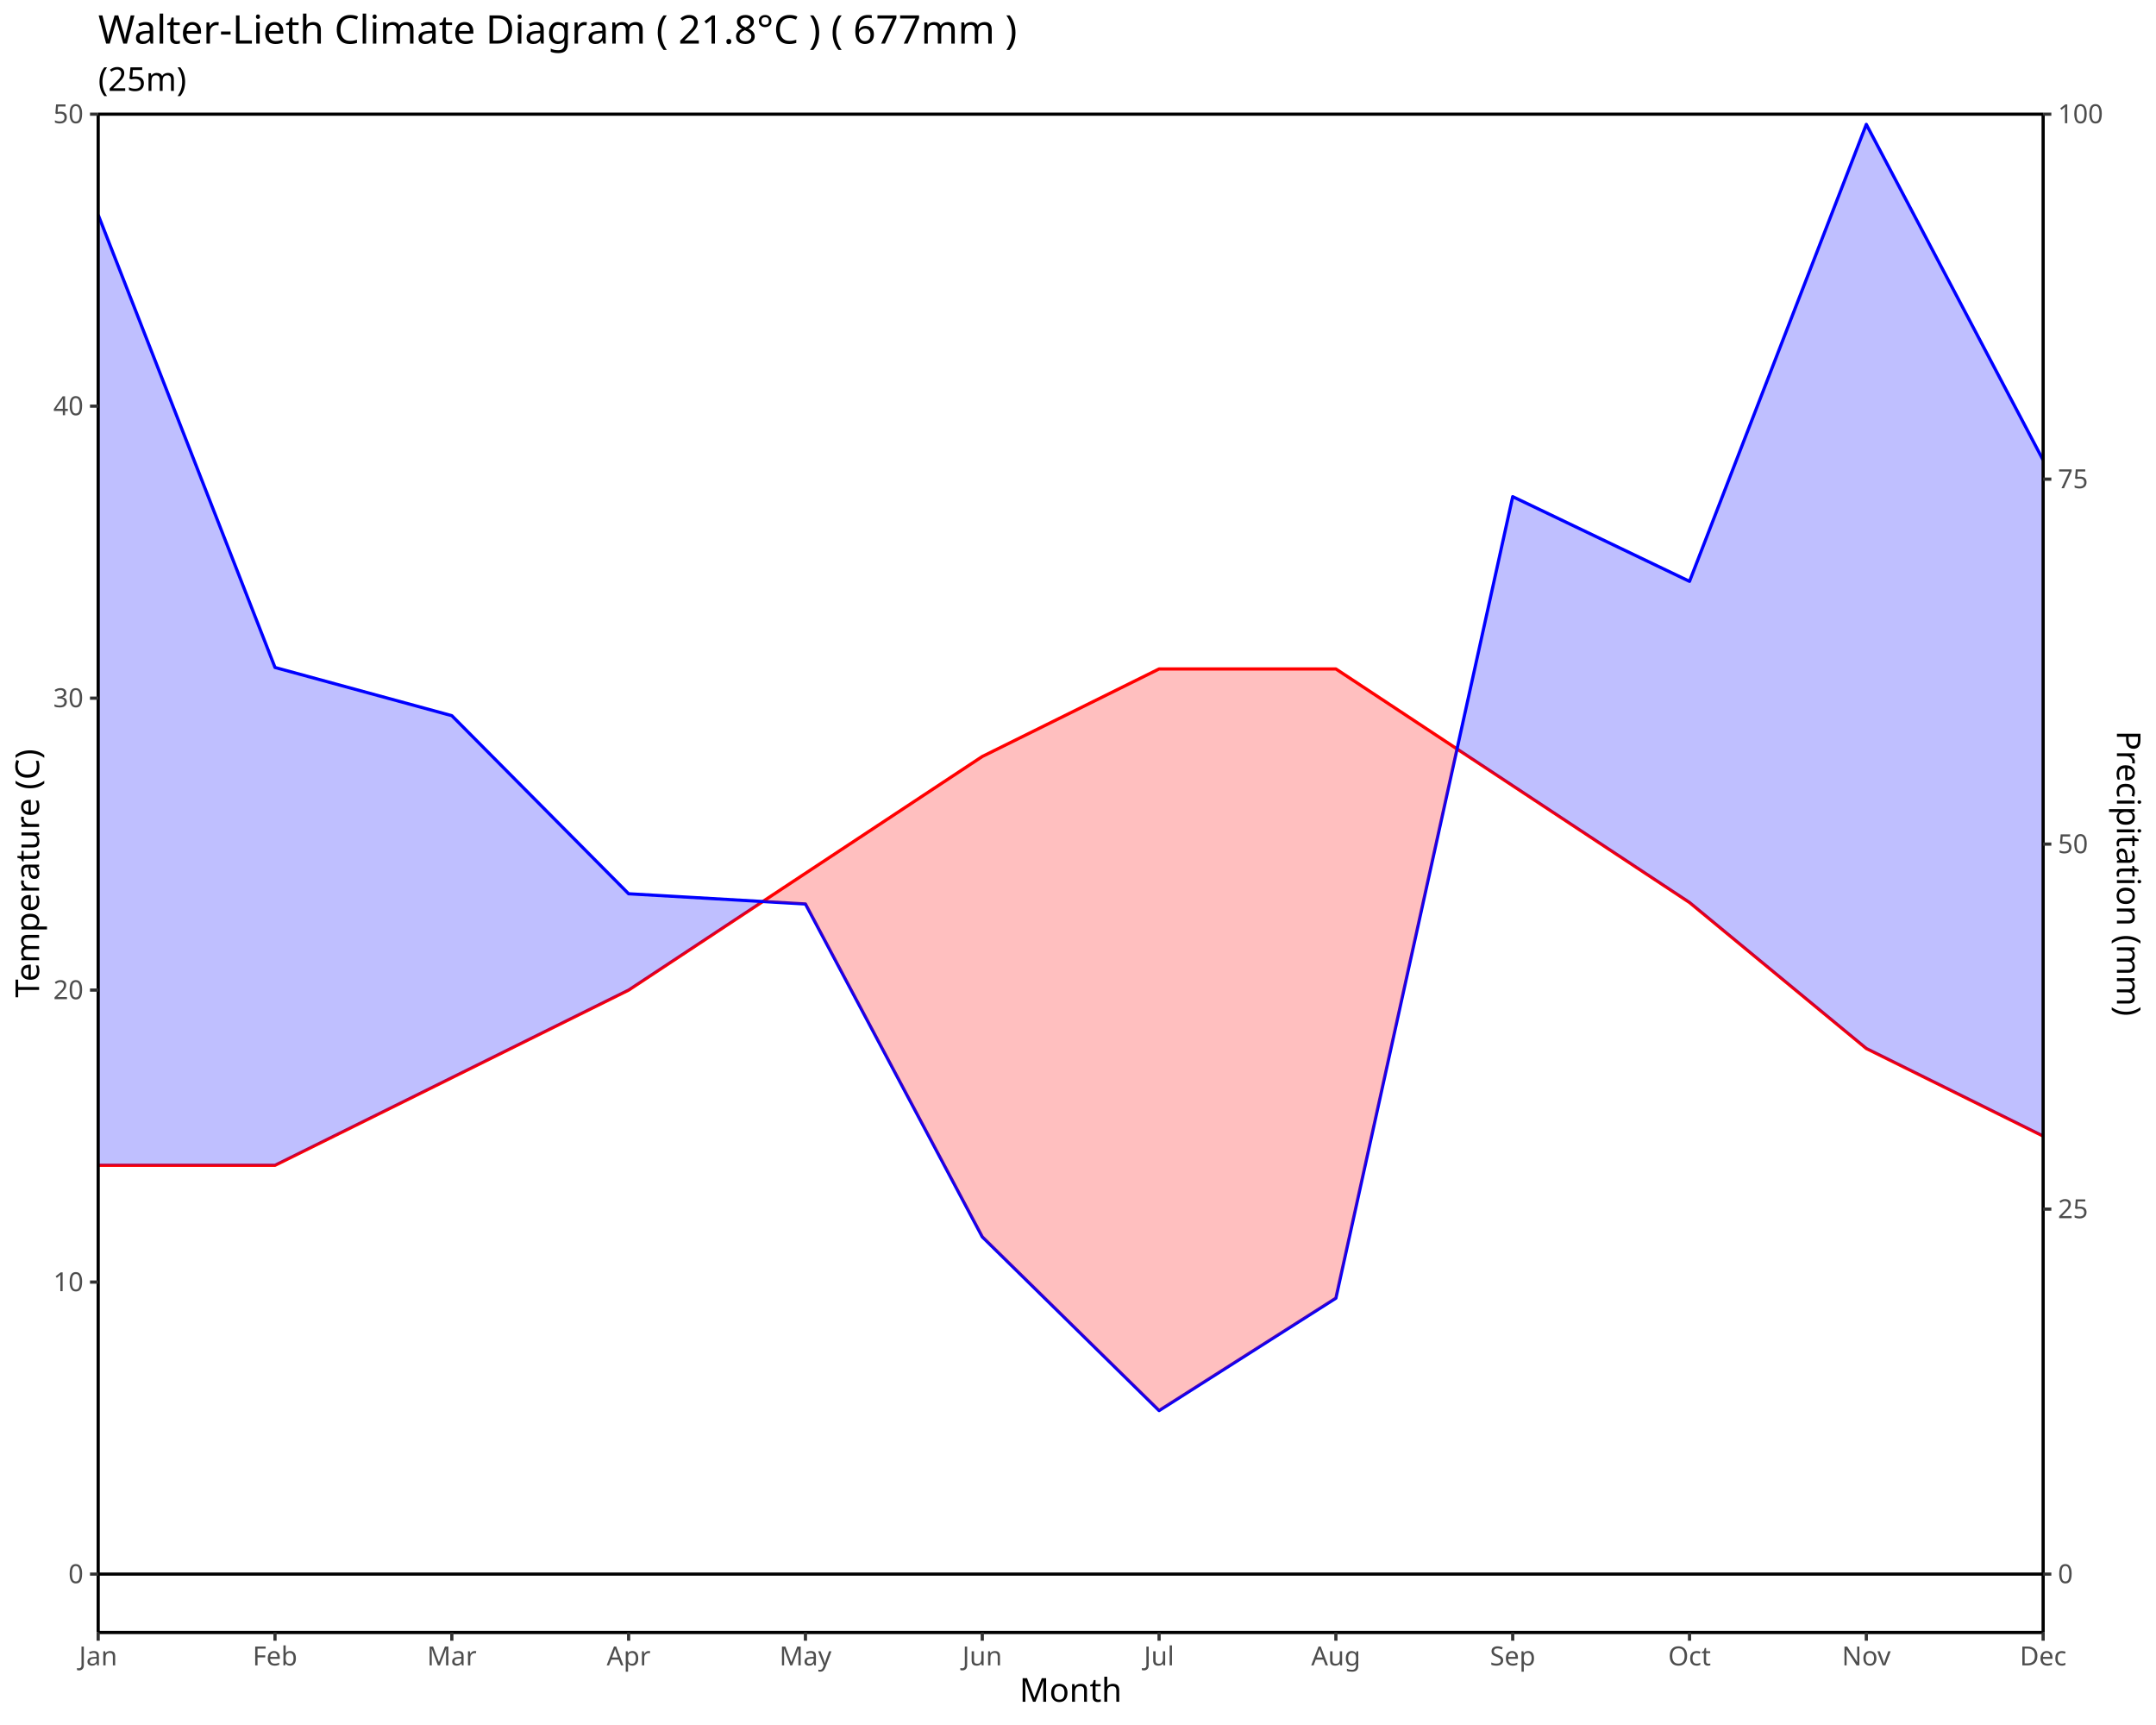
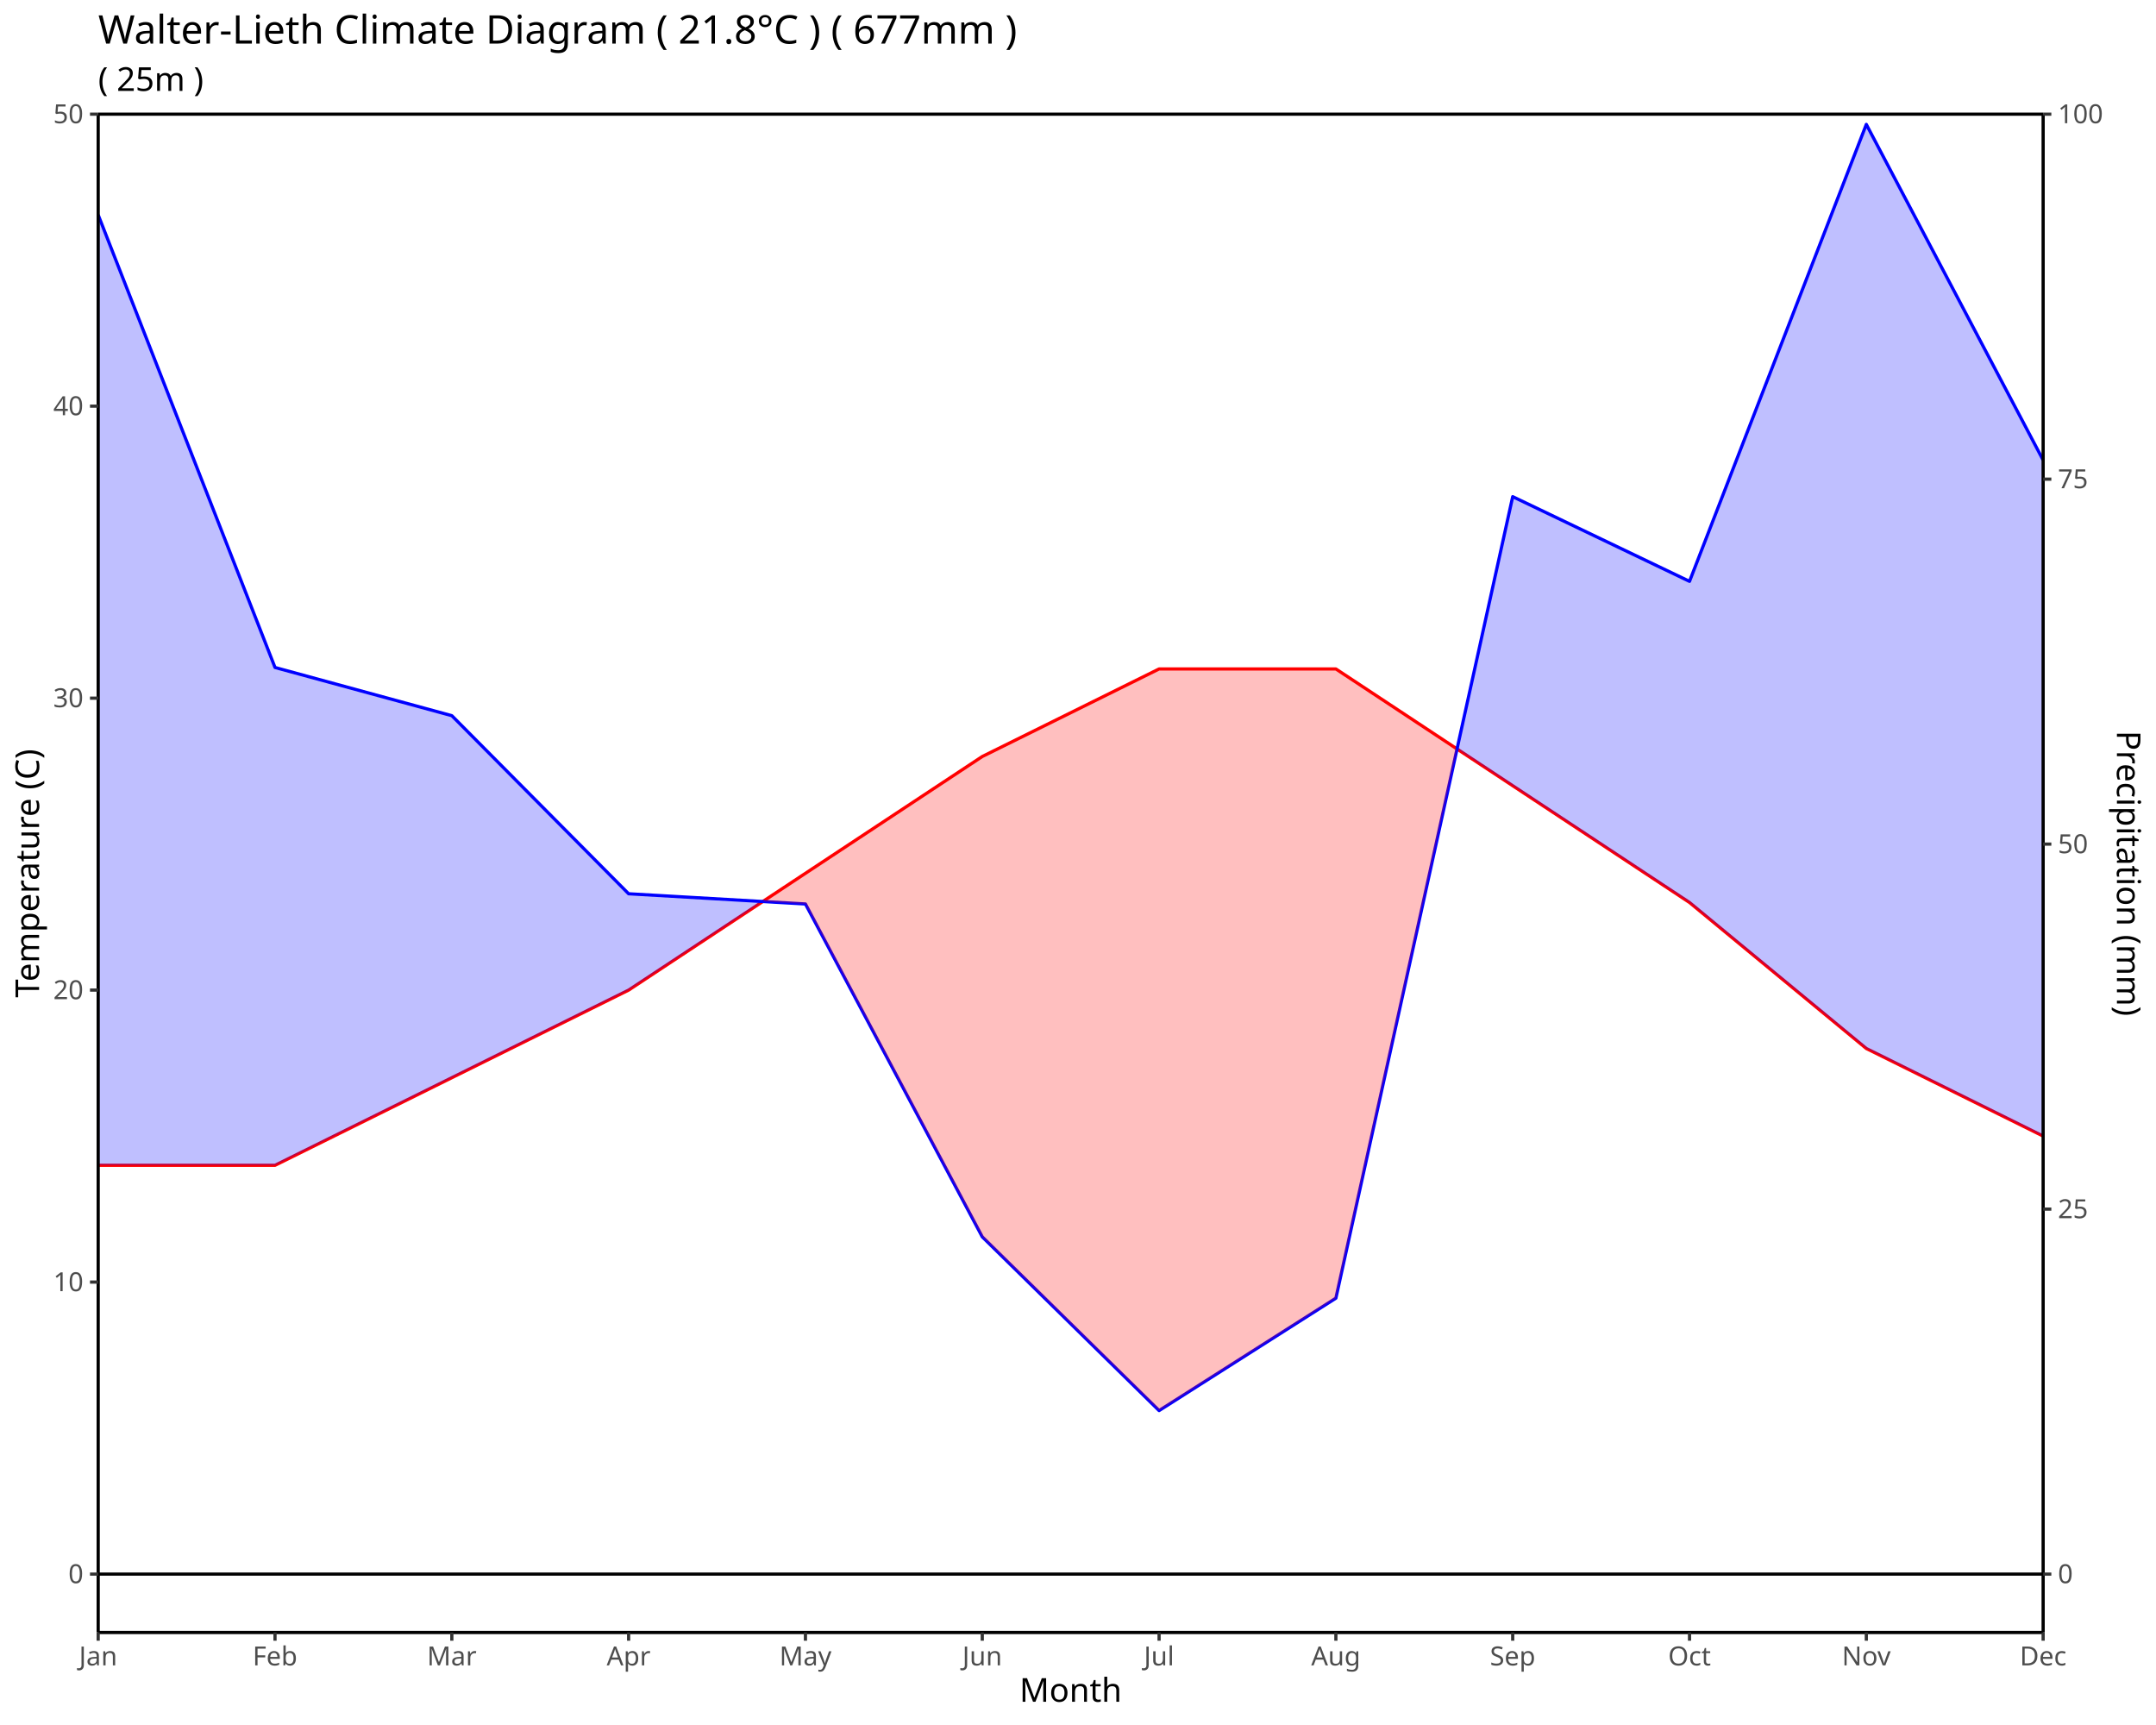
<svg xmlns="http://www.w3.org/2000/svg" class="svglite" data-engine-version="2.0" width="720.00pt" height="576.00pt" viewBox="0 0 720.00 576.00">
  <defs>
    <style type="text/css">
    .svglite line, .svglite polyline, .svglite polygon, .svglite path, .svglite rect, .svglite circle {
      fill: none;
      stroke: #000000;
      stroke-linecap: round;
      stroke-linejoin: round;
      stroke-miterlimit: 10.00;
    }
  </style>
  </defs>
  <rect width="100%" height="100%" style="stroke: none; fill: #FFFFFF;" />
  <defs>
    <clipPath id="cpMC4wMHw3MjAuMDB8MC4wMHw1NzYuMDA=">
      <rect x="0.00" y="0.00" width="720.00" height="576.00" />
    </clipPath>
  </defs>
  <g clip-path="url(#cpMC4wMHw3MjAuMDB8MC4wMHw1NzYuMDA=)">
    <rect x="0.00" y="0.00" width="720.00" height="576.00" style="stroke-width: 1.07; stroke: #FFFFFF; fill: #FFFFFF;" />
    <rect x="32.79" y="38.12" width="649.52" height="507.00" style="stroke-width: 1.07; stroke: none; fill: #FFFFFF;" />
    <polyline points="32.79,389.11 91.84,389.11 150.89,359.86 209.93,330.61 254.73,301.03 254.73,301.03 268.98,291.61 328.03,252.61 387.08,223.37 446.12,223.37 486.58,250.09 486.58,250.09 505.17,262.36 564.22,301.36 623.26,350.11 682.31,379.36 " style="stroke-width: 1.07; stroke: #FF0000; stroke-linecap: butt;" />
    <polyline points="32.79,71.75 91.84,222.88 150.89,238.97 209.93,298.44 254.73,301.03 254.73,301.03 268.98,301.85 328.03,413.00 387.08,471.01 446.12,433.48 486.58,250.09 486.58,250.09 505.17,165.84 564.22,194.12 623.26,41.53 682.31,153.65 " style="stroke-width: 1.07; stroke: #0000FF; stroke-linecap: butt;" />
    <line x1="32.79" y1="38.12" x2="682.31" y2="38.12" style="stroke-width: 1.07; stroke-linecap: butt;" />
    <line x1="32.79" y1="525.61" x2="682.31" y2="525.61" style="stroke-width: 1.07; stroke-linecap: butt;" />
    <polygon points="32.79,71.75 91.84,222.88 150.89,238.97 209.93,298.44 254.73,301.03 486.58,250.09 505.17,165.84 564.22,194.12 623.26,41.53 682.31,153.65 682.31,379.36 623.26,350.11 564.22,301.36 505.17,262.36 486.58,250.09 254.73,301.03 209.93,330.61 150.89,359.86 91.84,389.11 32.79,389.11 " style="stroke-width: 0.00; stroke: none; stroke-linecap: butt; fill: #0000FF; fill-opacity: 0.25;" />
    <polyline points="32.79,71.75 91.84,222.88 150.89,238.97 209.93,298.44 254.73,301.03 486.58,250.09 505.17,165.84 564.22,194.12 623.26,41.53 682.31,153.65 " style="stroke-width: 1.07; stroke: none; stroke-linecap: butt;" />
    <polyline points="682.31,379.36 623.26,350.11 564.22,301.36 505.17,262.36 486.58,250.09 254.73,301.03 209.93,330.61 150.89,359.86 91.84,389.11 32.79,389.11 " style="stroke-width: 1.07; stroke: none; stroke-linecap: butt;" />
    <polygon points="254.73,301.03 268.98,291.61 328.03,252.61 387.08,223.37 446.12,223.37 486.58,250.09 486.58,250.09 446.12,433.48 387.08,471.01 328.03,413.00 268.98,301.85 254.73,301.03 " style="stroke-width: 0.00; stroke: none; stroke-linecap: butt; fill: #FF0000; fill-opacity: 0.25;" />
    <polyline points="254.73,301.03 268.98,291.61 328.03,252.61 387.08,223.37 446.12,223.37 486.58,250.09 " style="stroke-width: 1.07; stroke: none; stroke-linecap: butt;" />
    <polyline points="486.58,250.09 446.12,433.48 387.08,471.01 328.03,413.00 268.98,301.85 254.73,301.03 " style="stroke-width: 1.07; stroke: none; stroke-linecap: butt;" />
    <polyline points="32.79,545.11 32.79,38.12 " style="stroke-width: 1.07; stroke-linecap: butt;" />
    <text x="27.86" y="528.64" text-anchor="end" style="font-size: 8.80px; fill: #4D4D4D; font-family: sans;" textLength="4.89px" lengthAdjust="spacingAndGlyphs">0</text>
    <text x="27.86" y="431.14" text-anchor="end" style="font-size: 8.80px; fill: #4D4D4D; font-family: sans;" textLength="9.79px" lengthAdjust="spacingAndGlyphs">10</text>
    <text x="27.86" y="333.64" text-anchor="end" style="font-size: 8.80px; fill: #4D4D4D; font-family: sans;" textLength="9.79px" lengthAdjust="spacingAndGlyphs">20</text>
    <text x="27.86" y="236.14" text-anchor="end" style="font-size: 8.80px; fill: #4D4D4D; font-family: sans;" textLength="9.79px" lengthAdjust="spacingAndGlyphs">30</text>
    <text x="27.86" y="138.64" text-anchor="end" style="font-size: 8.80px; fill: #4D4D4D; font-family: sans;" textLength="9.79px" lengthAdjust="spacingAndGlyphs">40</text>
    <text x="27.86" y="41.14" text-anchor="end" style="font-size: 8.80px; fill: #4D4D4D; font-family: sans;" textLength="9.79px" lengthAdjust="spacingAndGlyphs">50</text>
    <polyline points="30.05,525.61 32.79,525.61 " style="stroke-width: 1.07; stroke: #333333; stroke-linecap: butt;" />
    <polyline points="30.05,428.11 32.79,428.11 " style="stroke-width: 1.07; stroke: #333333; stroke-linecap: butt;" />
    <polyline points="30.05,330.61 32.79,330.61 " style="stroke-width: 1.07; stroke: #333333; stroke-linecap: butt;" />
    <polyline points="30.05,233.12 32.79,233.12 " style="stroke-width: 1.07; stroke: #333333; stroke-linecap: butt;" />
    <polyline points="30.05,135.62 32.79,135.62 " style="stroke-width: 1.07; stroke: #333333; stroke-linecap: butt;" />
    <polyline points="30.05,38.12 32.79,38.12 " style="stroke-width: 1.07; stroke: #333333; stroke-linecap: butt;" />
    <polyline points="682.31,545.11 682.31,38.12 " style="stroke-width: 1.07; stroke-linecap: butt;" />
    <polyline points="685.05,525.61 682.31,525.61 " style="stroke-width: 1.07; stroke: #333333; stroke-linecap: butt;" />
    <polyline points="685.05,403.74 682.31,403.74 " style="stroke-width: 1.07; stroke: #333333; stroke-linecap: butt;" />
    <polyline points="685.05,281.86 682.31,281.86 " style="stroke-width: 1.07; stroke: #333333; stroke-linecap: butt;" />
    <polyline points="685.05,159.99 682.31,159.99 " style="stroke-width: 1.07; stroke: #333333; stroke-linecap: butt;" />
    <polyline points="685.05,38.12 682.31,38.12 " style="stroke-width: 1.07; stroke: #333333; stroke-linecap: butt;" />
    <text x="687.24" y="528.64" style="font-size: 8.80px; fill: #4D4D4D; font-family: sans;" textLength="4.89px" lengthAdjust="spacingAndGlyphs">0</text>
    <text x="687.24" y="406.77" style="font-size: 8.80px; fill: #4D4D4D; font-family: sans;" textLength="9.79px" lengthAdjust="spacingAndGlyphs">25</text>
    <text x="687.24" y="284.89" style="font-size: 8.80px; fill: #4D4D4D; font-family: sans;" textLength="9.79px" lengthAdjust="spacingAndGlyphs">50</text>
    <text x="687.24" y="163.02" style="font-size: 8.80px; fill: #4D4D4D; font-family: sans;" textLength="9.79px" lengthAdjust="spacingAndGlyphs">75</text>
    <text x="687.24" y="41.14" style="font-size: 8.80px; fill: #4D4D4D; font-family: sans;" textLength="14.68px" lengthAdjust="spacingAndGlyphs">100</text>
    <polyline points="32.79,545.11 682.31,545.11 " style="stroke-width: 1.07; stroke-linecap: butt;" />
    <polyline points="32.79,547.85 32.79,545.11 " style="stroke-width: 1.07; stroke: #333333; stroke-linecap: butt;" />
    <polyline points="91.84,547.85 91.84,545.11 " style="stroke-width: 1.07; stroke: #333333; stroke-linecap: butt;" />
    <polyline points="150.89,547.85 150.89,545.11 " style="stroke-width: 1.07; stroke: #333333; stroke-linecap: butt;" />
    <polyline points="209.93,547.85 209.93,545.11 " style="stroke-width: 1.07; stroke: #333333; stroke-linecap: butt;" />
    <polyline points="268.98,547.85 268.98,545.11 " style="stroke-width: 1.07; stroke: #333333; stroke-linecap: butt;" />
    <polyline points="328.03,547.85 328.03,545.11 " style="stroke-width: 1.07; stroke: #333333; stroke-linecap: butt;" />
    <polyline points="387.08,547.85 387.08,545.11 " style="stroke-width: 1.07; stroke: #333333; stroke-linecap: butt;" />
    <polyline points="446.12,547.85 446.12,545.11 " style="stroke-width: 1.07; stroke: #333333; stroke-linecap: butt;" />
    <polyline points="505.17,547.85 505.17,545.11 " style="stroke-width: 1.07; stroke: #333333; stroke-linecap: butt;" />
    <polyline points="564.22,547.85 564.22,545.11 " style="stroke-width: 1.07; stroke: #333333; stroke-linecap: butt;" />
    <polyline points="623.26,547.85 623.26,545.11 " style="stroke-width: 1.07; stroke: #333333; stroke-linecap: butt;" />
    <polyline points="682.31,547.85 682.31,545.11 " style="stroke-width: 1.07; stroke: #333333; stroke-linecap: butt;" />
    <text x="32.79" y="556.10" text-anchor="middle" style="font-size: 8.80px; fill: #4D4D4D; font-family: sans;" textLength="14.19px" lengthAdjust="spacingAndGlyphs">Jan</text>
    <text x="91.84" y="556.10" text-anchor="middle" style="font-size: 8.80px; fill: #4D4D4D; font-family: sans;" textLength="15.16px" lengthAdjust="spacingAndGlyphs">Feb</text>
    <text x="150.89" y="556.10" text-anchor="middle" style="font-size: 8.80px; fill: #4D4D4D; font-family: sans;" textLength="15.16px" lengthAdjust="spacingAndGlyphs">Mar</text>
    <text x="209.93" y="556.10" text-anchor="middle" style="font-size: 8.80px; fill: #4D4D4D; font-family: sans;" textLength="13.70px" lengthAdjust="spacingAndGlyphs">Apr</text>
    <text x="268.98" y="556.10" text-anchor="middle" style="font-size: 8.80px; fill: #4D4D4D; font-family: sans;" textLength="16.63px" lengthAdjust="spacingAndGlyphs">May</text>
    <text x="328.03" y="556.10" text-anchor="middle" style="font-size: 8.80px; fill: #4D4D4D; font-family: sans;" textLength="14.19px" lengthAdjust="spacingAndGlyphs">Jun</text>
    <text x="387.08" y="556.10" text-anchor="middle" style="font-size: 8.80px; fill: #4D4D4D; font-family: sans;" textLength="11.25px" lengthAdjust="spacingAndGlyphs">Jul</text>
    <text x="446.12" y="556.10" text-anchor="middle" style="font-size: 8.80px; fill: #4D4D4D; font-family: sans;" textLength="15.66px" lengthAdjust="spacingAndGlyphs">Aug</text>
    <text x="505.17" y="556.10" text-anchor="middle" style="font-size: 8.80px; fill: #4D4D4D; font-family: sans;" textLength="15.66px" lengthAdjust="spacingAndGlyphs">Sep</text>
    <text x="564.22" y="556.10" text-anchor="middle" style="font-size: 8.80px; fill: #4D4D4D; font-family: sans;" textLength="13.70px" lengthAdjust="spacingAndGlyphs">Oct</text>
    <text x="623.26" y="556.10" text-anchor="middle" style="font-size: 8.80px; fill: #4D4D4D; font-family: sans;" textLength="15.66px" lengthAdjust="spacingAndGlyphs">Nov</text>
    <text x="682.31" y="556.10" text-anchor="middle" style="font-size: 8.80px; fill: #4D4D4D; font-family: sans;" textLength="15.66px" lengthAdjust="spacingAndGlyphs">Dec</text>
    <text x="357.55" y="568.24" text-anchor="middle" style="font-size: 11.00px; font-family: sans;" textLength="30.58px" lengthAdjust="spacingAndGlyphs">Month</text>
    <text transform="translate(13.05,291.61) rotate(-90)" text-anchor="middle" style="font-size: 11.00px; font-family: sans;" textLength="81.31px" lengthAdjust="spacingAndGlyphs">Temperature (C)</text>
    <text transform="translate(706.95,291.61) rotate(90)" text-anchor="middle" style="font-size: 11.00px; font-family: sans;" textLength="89.25px" lengthAdjust="spacingAndGlyphs">Precipitation (mm)</text>
-     <text x="32.79" y="30.35" style="font-size: 11.00px; font-family: sans;" textLength="28.73px" lengthAdjust="spacingAndGlyphs">(25m)</text>
+     <text x="32.79" y="30.35" style="font-size: 11.00px; font-family: sans;" textLength="34.84px" lengthAdjust="spacingAndGlyphs">( 25m )</text>
    <text x="32.79" y="14.56" style="font-size: 13.20px; font-family: sans;" textLength="352.25px" lengthAdjust="spacingAndGlyphs">Walter-Lieth Climate Diagram           ( 21.8°C )      ( 677mm )</text>
  </g>
</svg>
